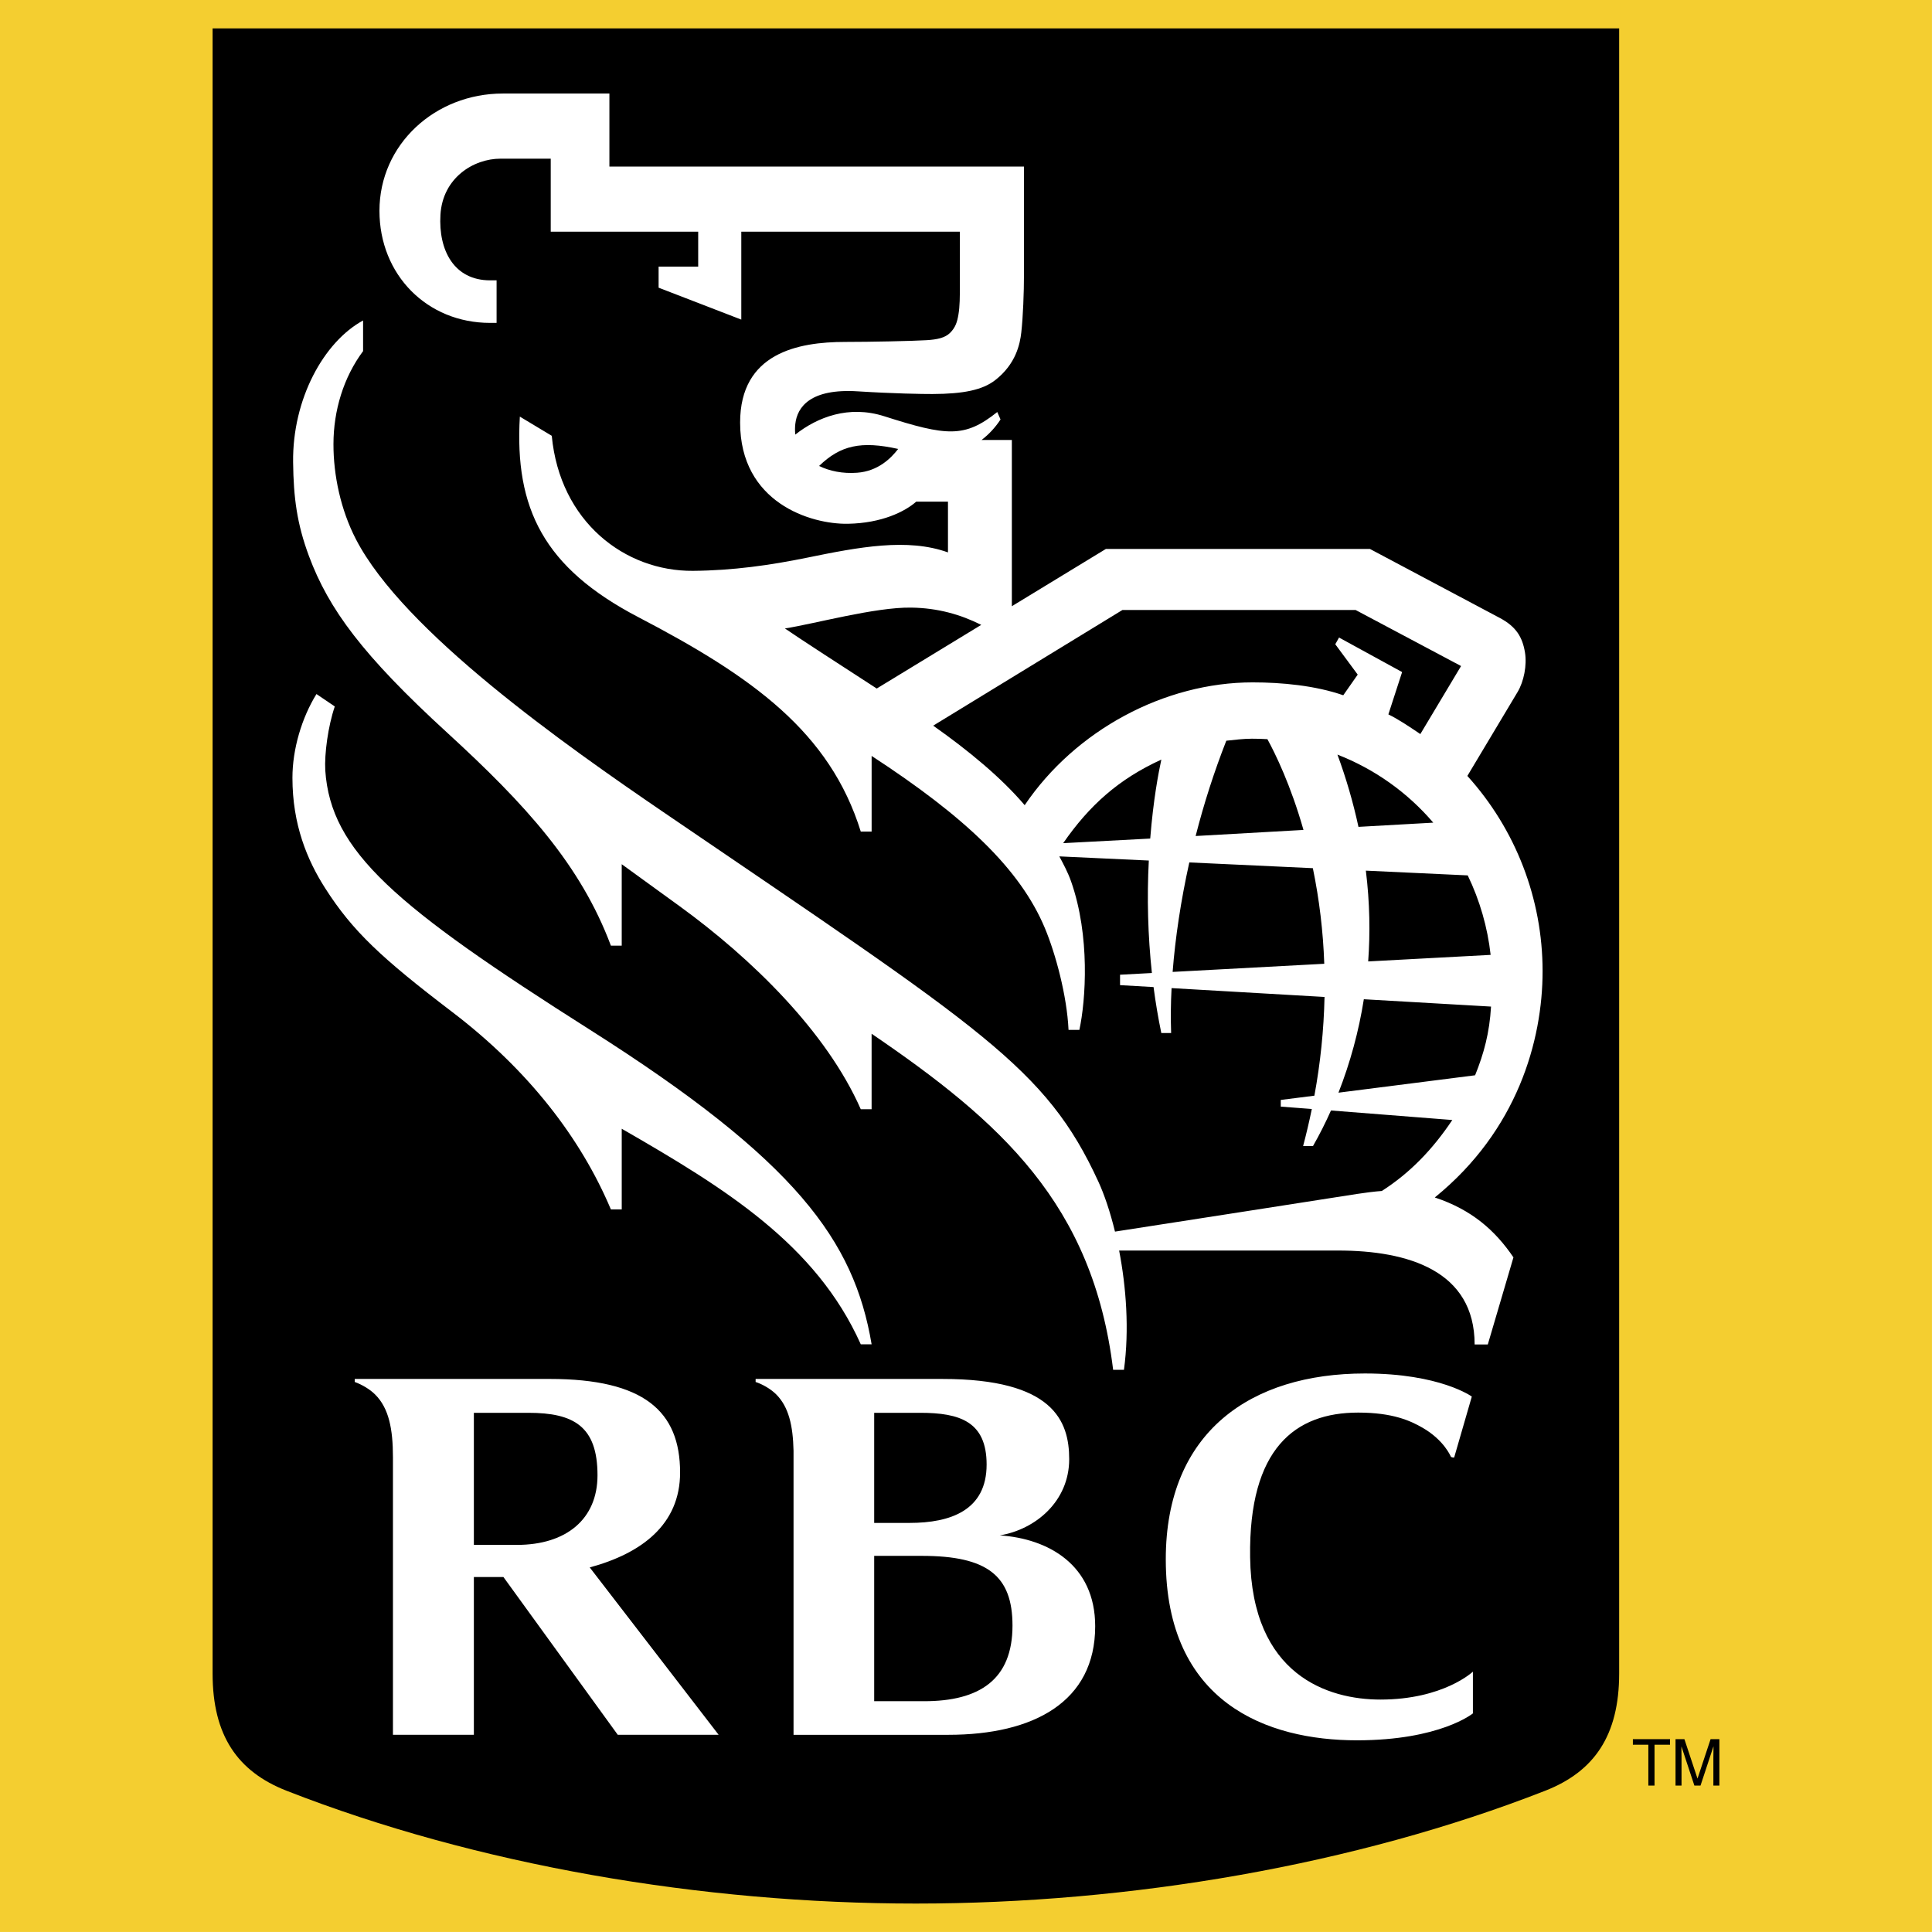
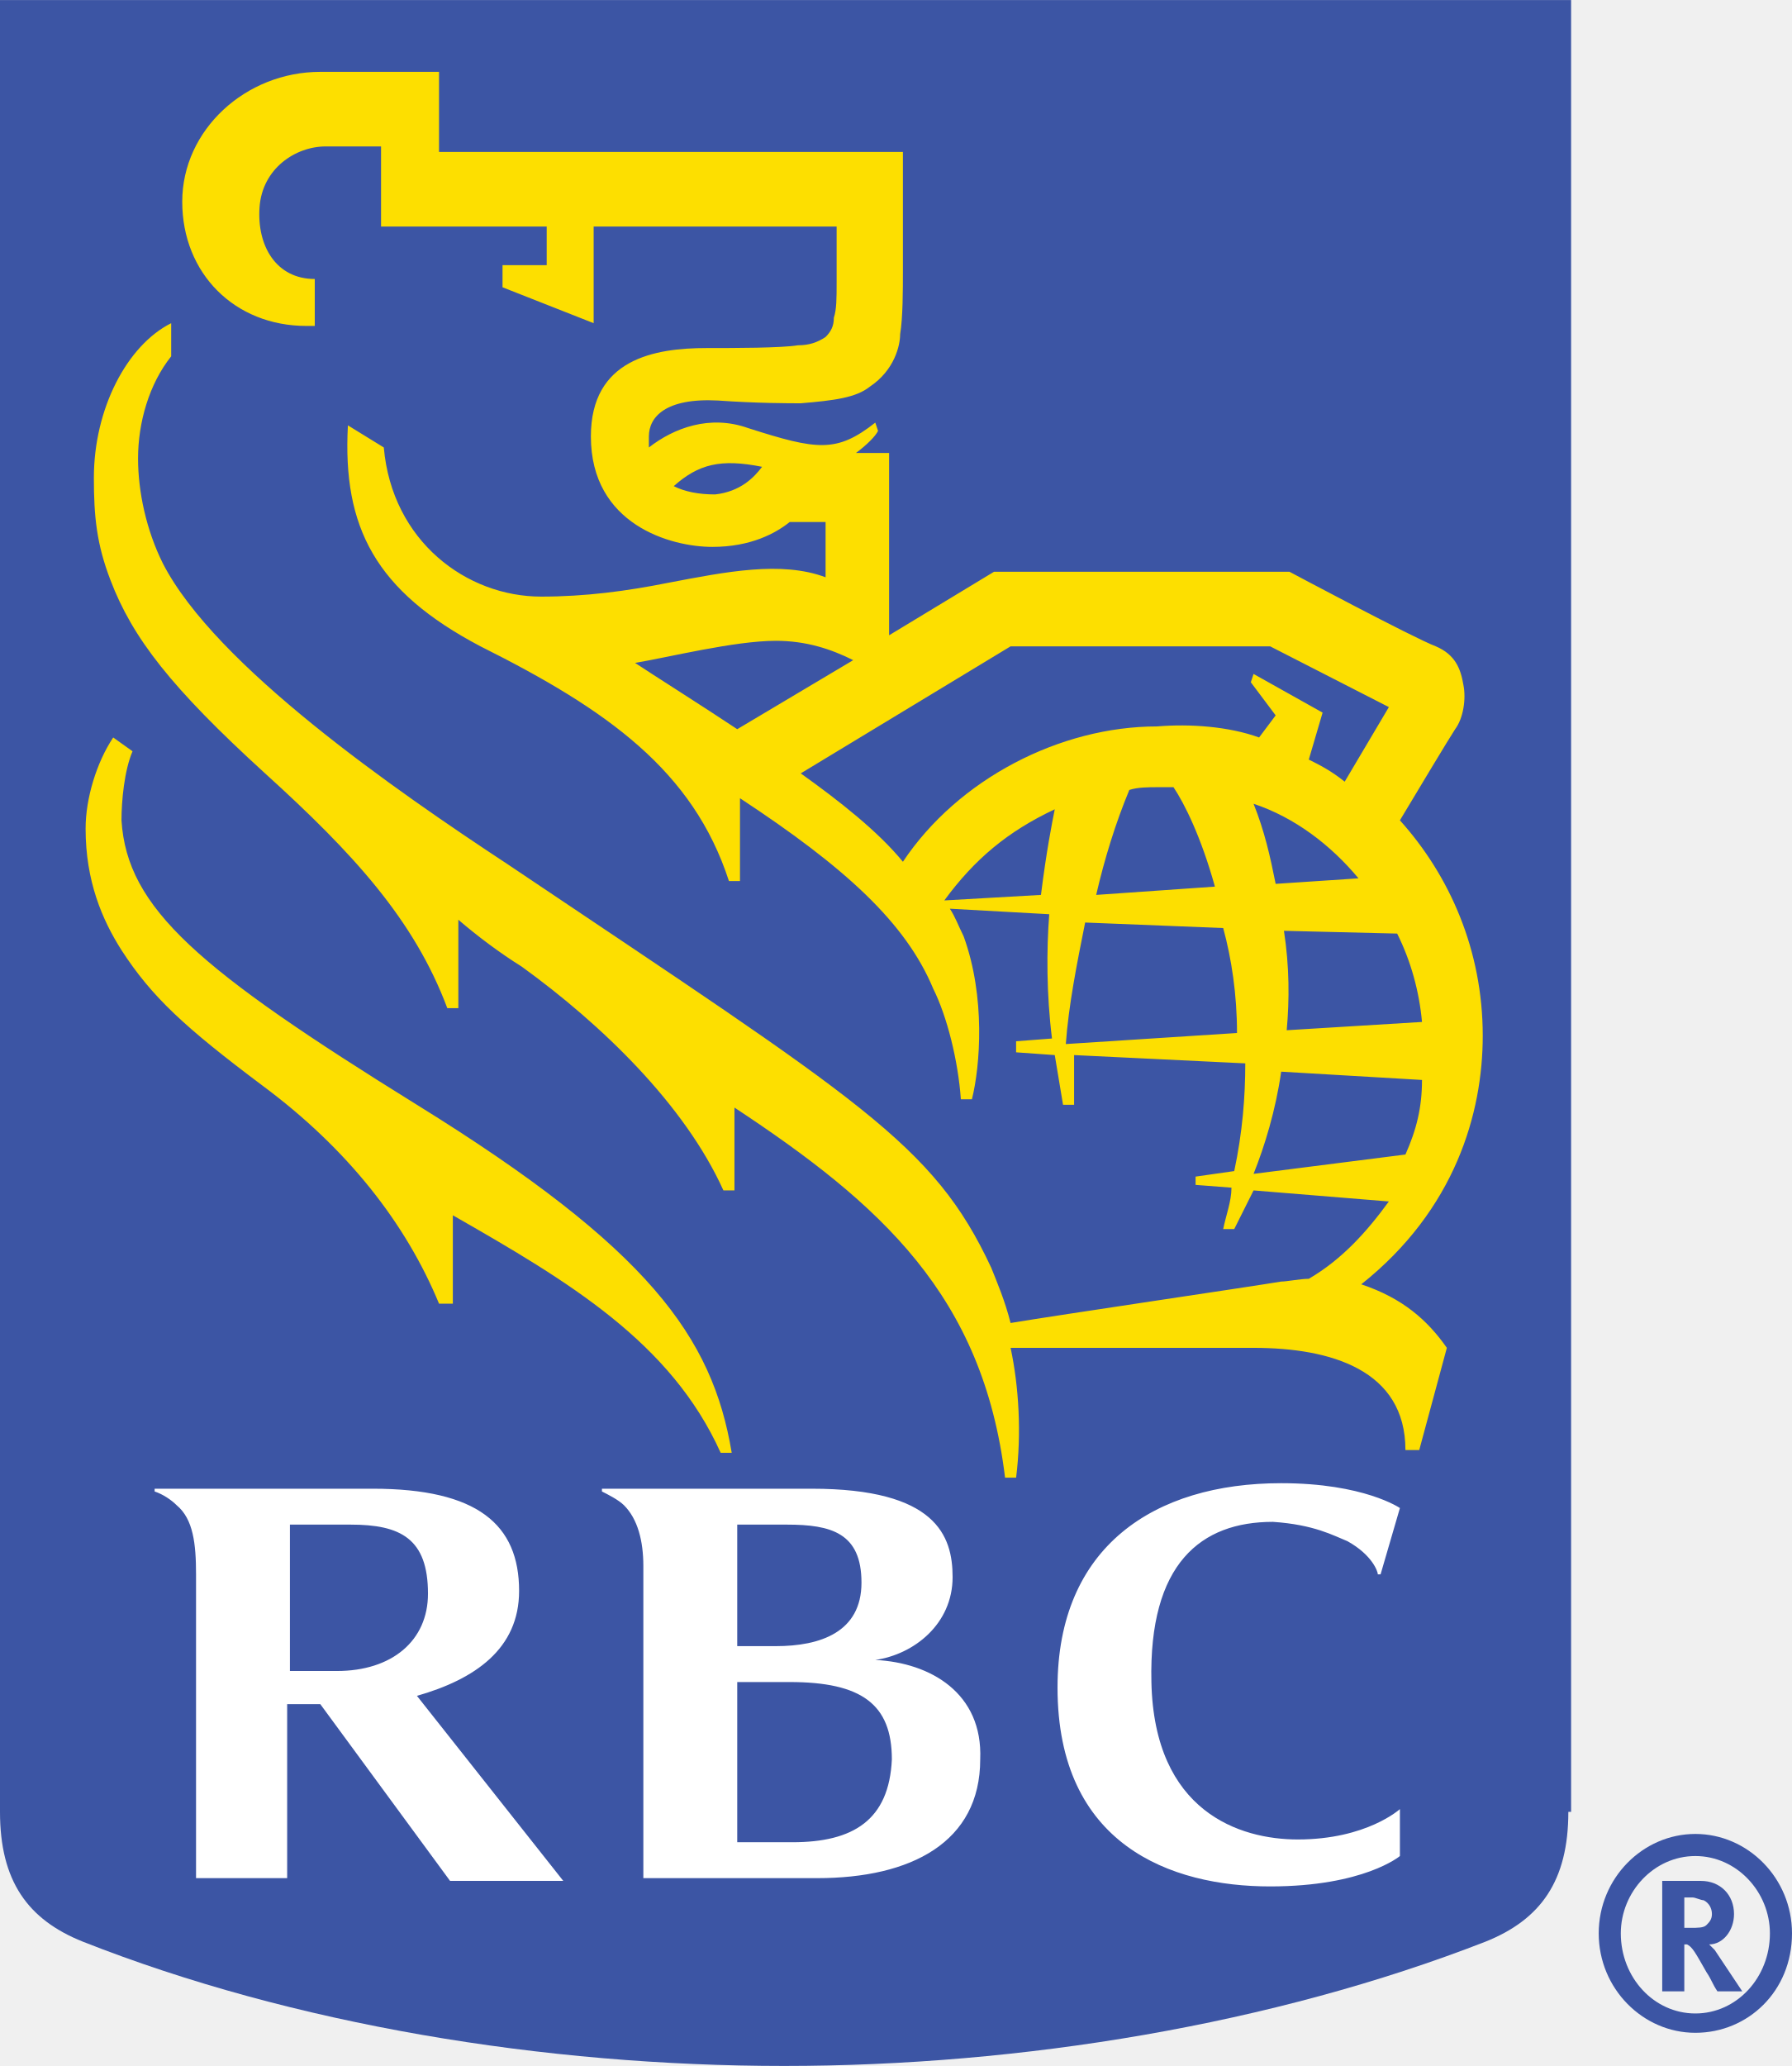
- <svg xmlns="http://www.w3.org/2000/svg" viewBox="0 0 192.76 192.76">
-   <g fill-rule="evenodd" clip-rule="evenodd">
-     <path fill="#f4ce30" d="M0 0h192.756v192.756H0V0z" />
-     <path d="M161.547 166.967c0 6.195-2.494 9.787-7.377 11.699-18.965 7.424-41.428 11.256-62.792 11.256-21.363 0-43.824-3.832-62.79-11.256-4.882-1.912-7.377-5.504-7.377-11.697V2.834h140.336v164.133z" />
-     <path d="M101.293 35.549l-.008.015c.006-.005.008-.009.008-.015zM101.305 35.524a.057.057 0 0 0-.012.022v.003l.012-.025zM58.847 102.734C39.417 90.408 33 84.955 32.454 76.868c-.095-1.64.274-4.404.948-6.383l-1.828-1.238c-1.466 2.369-2.397 5.494-2.397 8.358 0 4.671 1.469 8.205 3.277 11.029 2.729 4.269 5.602 6.953 12.675 12.342 7.622 5.811 12.823 12.596 15.821 19.691h1.082v-8.049c10.305 5.93 19.382 11.521 23.85 21.508h1.082c-1.749-10.347-7.509-18.325-28.117-31.392zM99.754 153.188c3.539-.582 6.922-3.383 6.922-7.607 0-3.814-1.596-8-12.642-8H75.39v.303c.566.176 1.457.641 2.043 1.227 1.263 1.256 1.683 3.131 1.74 5.625v28.35h15.449c8.499 0 14.647-3.285 14.647-10.832.001-6.139-4.697-8.744-9.515-9.066zm-7.949-12.229c3.952 0 6.632.871 6.632 5.16 0 4.57-3.594 5.826-7.691 5.826H87.22v-10.986h4.585zm.395 28.775h-4.98v-14.502h4.754c6.534 0 9.045 1.977 9.045 6.955.001 5.383-3.275 7.547-8.819 7.547zM61.636 173.084H71.7l-12.861-16.699c5.154-1.396 9.015-4.264 9.015-9.465 0-6.111-3.597-9.34-13.009-9.34H35.394v.303c.715.258 1.517.727 2.042 1.258 1.364 1.363 1.769 3.438 1.769 6.254v27.689h8.074v-15.738h2.951l11.406 15.738zm-14.357-32.125h5.438c4.53 0 6.897 1.348 6.897 6.232 0 4.361-3.094 6.947-8.049 6.947h-4.286v-13.179zM141.922 142.443c2.164 1.242 2.818 2.867 2.83 2.885.102.119.334.088.334.088l1.76-6.078s-3.154-2.303-10.668-2.303c-11.361 0-19.865 5.814-19.865 18.539 0 14.338 10.129 18.061 19.064 18.061 8.314 0 11.578-2.686 11.578-2.686v-4.164s-2.934 2.785-9.232 2.785c-5.201 0-12.834-2.41-12.996-14.199-.154-10.887 4.52-14.434 10.777-14.434 3.488.001 5.234.829 6.418 1.506z" fill="#fff" />
-     <path d="M151 125.451l-2.559 8.691h-1.314c0-7.369-6.654-9.373-13.615-9.373h-21.854c.701 3.633 1.025 7.887.482 11.898h-1.08c-2.018-16.551-11.223-24.752-24.098-33.529v7.531H85.88c-3.42-7.773-10.939-15.073-18.057-20.244-1.891-1.374-3.854-2.794-5.792-4.201v8.125H60.95c-3.021-8.057-8.499-14.071-16.312-21.227-8.437-7.723-11.842-12.341-13.817-17.651-1.194-3.214-1.535-5.813-1.577-9.347-.078-6.313 3.063-12.02 6.982-14.149v3.056c-1.947 2.614-2.953 5.917-2.956 9.279-.005 3.102.719 6.551 2.242 9.493 4.751 9.188 20.756 20.464 30.918 27.389 31.606 21.534 37.913 25.294 43.165 36.72.584 1.271 1.168 2.988 1.65 4.969 4.568-.713 21.131-3.275 24.186-3.764.586-.094 1.805-.252 2.438-.291 2.852-1.83 5.08-4.168 7.031-7.08l-12.105-.951a39.782 39.782 0 0 1-1.791 3.543h-.988a66.61 66.61 0 0 0 .867-3.691l-3.098-.238v-.666l3.354-.424a61.528 61.528 0 0 0 1.012-9.85l-15.26-.883a50.287 50.287 0 0 0-.045 4.48h-.98a62.955 62.955 0 0 1-.773-4.584l-3.344-.193V97.25l3.178-.17a70.797 70.797 0 0 1-.307-11.222l-8.928-.415c.424.795.857 1.603 1.168 2.486 1.924 5.463 1.467 11.877.832 14.823h-1.082c-.16-3.412-1.289-7.589-2.357-10.145-2.469-5.906-8.005-11.133-17.289-17.187v7.55h-1.082c-3.086-9.919-10.77-15.438-22.195-21.396-9.429-4.918-12.357-10.839-11.821-20.007l3.184 1.914c.815 8.578 7.297 13.525 14.083 13.473 3.995-.03 7.737-.568 11.359-1.306 5.222-1.072 10.057-1.987 14.089-.533v-5.063h-3.167c-1.137.996-3.436 2.146-6.816 2.206-3.72.065-10.755-2.11-10.755-10.097 0-6.937 5.777-8.046 10.481-8.046 2.521 0 6.709-.088 8.125-.174 1.054-.065 1.841-.229 2.351-.739.534-.536.7-1.084.821-1.793.148-.858.148-1.736.148-3.227v-5.066H73.961v8.771l-8.25-3.184v-2.101h3.949v-3.486H54.948v-7.285h-5.016c-2.681 0-5.77 1.906-5.988 5.604-.209 3.546 1.363 6.535 4.956 6.535h.646v4.246H48.9c-6.296 0-11.041-4.804-11.041-11.183 0-6.643 5.572-11.701 12.305-11.701h10.637v7.287h41.363v10.762c0 1.811-.094 4.251-.268 5.791-.127 1.119-.518 3.137-2.607 4.759-1.258.976-3.158 1.371-6.247 1.381-1.004.005-3.938-.045-7.453-.267-4.713-.3-6.052 1.547-6.24 3.26a4.7 4.7 0 0 0 0 1.054c2.206-1.738 5.33-2.96 8.876-1.828 6.241 1.992 8.024 2.175 11.276-.423l.324.744a8.303 8.303 0 0 1-1.889 2.045h3.018v16.587l9.385-5.716h26.34s11.133 5.912 12.967 6.89c1.621.863 2.252 1.904 2.504 3.436.211 1.283-.113 2.902-.734 3.943-.389.65-3.408 5.689-5.014 8.379a29.032 29.032 0 0 1 7.506 19.474c0 6.951-2.535 15.92-10.756 22.584 3.68 1.219 6.012 3.274 7.848 5.977zM89.612 44.793c-3.703-.825-5.763-.359-7.888 1.697 1.039.508 2.341.783 3.783.677 2.075-.148 3.368-1.416 4.105-2.374zm-2.138 23.903L97.9 62.345c-2.048-1.026-4.312-1.686-6.999-1.723-3.589-.053-9.656 1.625-12.589 2.08 1.314.91 5.97 3.931 9.162 5.994zm46.547.672l1.441-2.061-2.238-3.028.375-.671 6.293 3.445-1.371 4.223c1.012.5 1.945 1.125 3.189 1.964l4.064-6.788-10.523-5.592h-23.264L93.107 72.4c3.546 2.5 6.808 5.204 9.128 7.934 5.059-7.481 13.947-12.252 22.748-12.252 2.882.001 6.232.31 9.038 1.286zm-1.896 26.79a56.71 56.71 0 0 0-1.139-9.538l-12.326-.574c-.846 3.816-1.402 7.534-1.664 10.924l15.129-.812zm4.15-9.292c.398 3.233.438 6.261.232 9.058l12.217-.654a24.527 24.527 0 0 0-2.285-7.93l-10.164-.474zm-6.224-4.062c-1.275-4.477-2.799-7.591-3.598-9.055a23.992 23.992 0 0 0-1.547-.047c-.854 0-1.723.115-2.555.201a80.106 80.106 0 0 0-3.059 9.508l10.759-.607zm3.388-7.515a53.54 53.54 0 0 1 2.098 7.209l7.463-.42a24.039 24.039 0 0 0-9.561-6.789zm13.735 31.994c.873-2.158 1.438-4.229 1.59-6.854l-12.691-.732a44.763 44.763 0 0 1-2.531 9.322l13.632-1.736zm-31.305-31.496c-4.248 1.937-7.18 4.564-9.793 8.337l8.684-.459c.314-3.924.82-6.528 1.109-7.878z" fill="#fff" />
-     <path d="M162.916 173.52h3.705v.554h-1.545v4.078h-.617v-4.078h-1.543v-.554zM170.947 178.152v-2.736c0-.137.012-.723.012-1.154h-.012l-1.283 3.891h-.611l-1.283-3.883h-.012c0 .424.012 1.01.012 1.146v2.736h-.598v-4.633h.885l1.301 3.918h.012l1.299-3.918h.877v4.633h-.599z" />
+ <svg xmlns="http://www.w3.org/2000/svg" width="2169" height="2500" viewBox="58.14 109.89 496.485 572.22">
+   <path fill="#3C55A4" d="M492.659 611.73c0 19.125-7.649 29.835-22.949 35.955-58.905 22.95-128.52 34.425-194.31 34.425-66.555 0-136.17-11.475-194.31-34.425-15.3-6.12-22.95-16.83-22.95-35.955V109.89h435.285v501.84h-.766z" />
+   <g fill="#FDDF00">
+     <path d="M173.655 415.89C113.22 378.405 93.33 361.575 91.8 337.095c0-5.355.765-13.771 3.06-19.125l-5.354-3.825c-4.59 6.885-7.65 16.83-7.65 25.245 0 14.534 4.59 25.244 9.945 33.659 8.415 13.006 17.595 21.421 39.015 37.485 23.715 17.596 39.78 38.25 48.96 60.436h3.825v-24.48c32.13 18.36 60.436 35.19 74.205 65.79h3.061c-5.357-32.13-22.952-56.609-87.212-96.39zM451.35 511.515h-3.825c0-22.186-20.655-28.305-42.075-28.305h-67.32c2.295 10.71 3.06 23.715 1.529 35.954h-3.06c-6.12-50.489-34.425-75.734-74.97-102.51v22.95h-3.061c-10.71-23.715-33.659-45.9-55.845-61.965-6.12-3.825-12.24-8.415-17.595-13.006v24.48h-3.061c-9.18-24.48-26.01-42.84-50.489-65.025-26.011-23.715-36.721-37.484-42.84-53.55-3.825-9.944-4.591-17.595-4.591-28.305 0-19.125 9.181-36.72 21.42-42.84v9.18c-6.119 7.65-9.18 18.36-9.18 28.305 0 9.181 2.295 19.891 6.885 29.07 14.535 28.305 64.261 62.73 95.625 83.385 97.92 65.79 117.811 77.266 133.875 111.69 1.53 3.825 3.825 9.18 5.355 15.3 13.77-2.295 65.79-9.944 74.97-11.475 1.53 0 5.354-.765 7.65-.765 9.18-5.355 16.064-13.006 22.185-21.421l-37.485-3.06-5.354 10.71h-3.061c.766-3.825 2.295-7.65 2.295-11.475l-9.944-.766v-2.295l10.71-1.53c2.295-10.71 3.06-20.654 3.06-29.835l-47.43-2.295v13.771h-3.061c-.765-4.591-1.529-9.181-2.295-13.771l-10.71-.765v-3.061l9.945-.765c-1.53-12.24-1.53-24.48-.765-34.425l-27.54-1.53c1.529 2.295 2.295 4.59 3.825 7.65 6.119 16.83 4.59 35.955 2.295 45.135h-3.061c-.765-10.71-3.825-22.95-7.649-30.601-7.65-18.359-24.48-33.659-53.55-52.784v22.949H260.1c-9.945-30.6-33.66-47.43-68.85-65.024-29.07-15.3-38.25-32.896-36.721-61.2l9.945 6.12c2.295 26.01 22.95 41.31 43.605 41.31 12.239 0 23.715-1.529 35.189-3.824 16.065-3.061 31.365-6.12 43.605-1.53v-15.3h-9.945c-3.825 3.06-10.71 6.885-21.42 6.885-11.475 0-33.66-6.12-33.66-30.6 0-21.421 17.595-24.48 32.13-24.48 7.65 0 20.655 0 25.245-.765 3.061 0 5.355-.766 7.65-2.295 1.529-1.53 2.295-3.061 2.295-5.355.765-2.295.765-5.354.765-9.945v-15.3h-67.32v26.775l-25.244-9.945v-6.12h12.239v-10.71H163.71v-22.185h-15.3c-8.415 0-17.596 6.12-18.36 16.83s4.59 19.89 15.3 19.89v13.005h-2.295c-19.89 0-34.425-14.535-34.425-34.425s17.595-35.955 38.25-35.955h32.895v22.185h128.521v32.896c0 5.354 0 13.005-.766 17.595 0 3.061-1.529 9.945-8.415 14.535-3.824 3.06-9.944 3.825-19.124 4.59-3.061 0-12.24 0-22.95-.765-14.535-.766-19.125 4.59-19.125 9.945v3.06c6.885-5.355 16.83-9.18 27.54-5.355 19.125 6.12 24.479 6.886 35.189-1.529l.765 2.295c-.765 1.53-3.06 3.825-6.119 6.12h9.18v50.489l29.069-17.595h81.855s34.425 18.36 40.545 20.655c5.355 2.295 6.885 6.12 7.65 10.71.765 3.825 0 9.18-2.295 12.24-1.53 2.295-10.71 17.595-15.301 25.245 13.771 15.3 22.95 35.954 22.95 59.67 0 21.42-7.649 48.195-33.66 68.85 11.476 3.825 18.36 9.945 23.715 17.596l-7.649 28.307zm-182.07-272.34c-11.475-2.295-17.595-.765-24.479 5.355 3.06 1.53 6.885 2.295 11.475 2.295 6.884-.765 10.709-4.59 13.004-7.65zm-6.885 72.675l32.13-19.125c-6.12-3.061-13.005-5.355-21.42-5.355-11.475 0-29.835 4.59-39.015 6.12 4.59 3.06 19.125 12.24 28.305 18.36zm144.585 2.295l4.59-6.12-6.885-9.18.765-2.296 19.125 10.711-3.824 13.005c3.06 1.529 6.119 3.06 9.944 6.12l12.24-20.655-32.896-16.83H338.13l-58.14 35.19c10.711 7.65 21.42 16.065 28.306 24.48 15.3-22.95 43.604-37.485 70.38-37.485 9.179-.765 19.889 0 28.304 3.06zM400.86 396c0-10.71-1.53-20.654-3.825-29.069l-38.25-1.53c-2.295 11.475-4.59 22.95-5.354 33.66L400.86 396zm13.005-28.305c1.53 9.945 1.53 19.125.766 27.54l37.484-2.295c-.765-8.415-3.06-16.83-6.885-24.48l-31.365-.765zm-19.125-12.24c-3.825-13.77-8.415-22.95-11.475-27.54h-4.59c-2.295 0-5.355 0-7.65.766-3.825 9.18-6.885 19.125-9.18 29.069l32.895-2.295zm10.709-22.95c3.061 7.65 4.59 14.535 6.12 22.186l22.95-1.53c-7.65-9.181-17.594-16.831-29.07-20.656zm42.076 97.155c3.061-6.885 4.59-13.005 4.59-20.655L413.1 406.71c-1.53 10.71-4.59 20.655-7.65 28.306l42.075-5.356zm-97.156-95.625c-13.005 6.12-22.185 13.771-30.6 25.245l26.775-1.53c1.53-12.24 3.061-19.89 3.825-23.715z" />
  </g>
+   <g fill="#FFF">
+     <path d="M300.645 569.655c10.71-1.53 21.42-9.944 21.42-22.95 0-11.475-4.59-24.479-39.015-24.479h-58.14v.765c1.529.766 4.59 2.295 6.119 3.825 3.825 3.825 5.355 9.945 5.355 16.83v86.445h48.195c26.01 0 45.135-9.945 45.135-32.896.766-18.359-13.769-26.774-29.069-27.54zm-24.48-37.484c12.239 0 20.654 2.295 20.654 16.064 0 13.771-11.475 17.595-23.715 17.595h-10.71v-33.659h13.771zm1.53 87.974h-15.3v-44.37h14.535c19.89 0 28.305 6.12 28.305 21.42-.765 16.83-10.71 22.95-27.54 22.95zM182.835 630.855H214.2L173.655 579.6c16.065-4.59 28.306-13.005 28.306-29.07 0-18.359-11.476-28.305-40.545-28.305H100.98v.765c2.295.766 4.59 2.295 6.12 3.825 4.59 3.825 5.355 10.71 5.355 19.125v84.15H137.7v-48.195h9.18l35.955 48.96zm-44.37-98.684h16.83c13.77 0 21.42 3.824 21.42 19.125 0 13.005-9.945 21.42-25.245 21.42h-13.005v-40.545zM431.46 536.76c6.885 3.825 8.415 8.415 8.415 9.18h.765l5.354-18.36s-9.944-6.885-32.895-6.885c-35.19 0-61.965 17.595-61.965 56.61 0 43.604 31.365 55.08 58.904 55.08 26.011 0 35.955-8.415 35.955-8.415v-13.005s-9.18 8.415-28.305 8.415c-16.064 0-39.78-7.65-40.545-43.605-.765-32.895 13.77-44.37 33.66-44.37 11.477.766 16.832 3.825 20.657 5.355z" />
+   </g>
+   <path fill="#3C55A4" d="M527.85 672.93c-14.535 0-26.775-12.24-26.775-27.54s12.24-27.54 26.775-27.54 26.775 12.24 26.775 27.54c0 16.065-12.24 27.54-26.775 27.54zm0-48.96c-11.475 0-20.655 9.945-20.655 21.42 0 12.24 9.181 22.185 20.655 22.185s20.655-9.944 20.655-22.185c0-11.475-9.181-21.42-20.655-21.42zm1.53 6.885c5.354 0 9.18 3.825 9.18 9.18 0 4.59-3.061 8.415-6.885 8.415l1.529 1.53 7.65 11.475h-6.885c-1.53-2.295-1.53-3.06-3.061-5.354-3.06-5.355-3.825-6.885-5.354-7.65h-.766v13.005h-6.119v-30.6h10.711v-.001zm-5.355 13.005h2.295c2.295 0 3.825 0 4.59-.765.766-.766 1.53-1.53 1.53-3.061 0-1.529-.765-3.06-2.295-3.824-.765 0-2.295-.766-3.061-.766h-2.295v8.415h-.764z" />
</svg>
